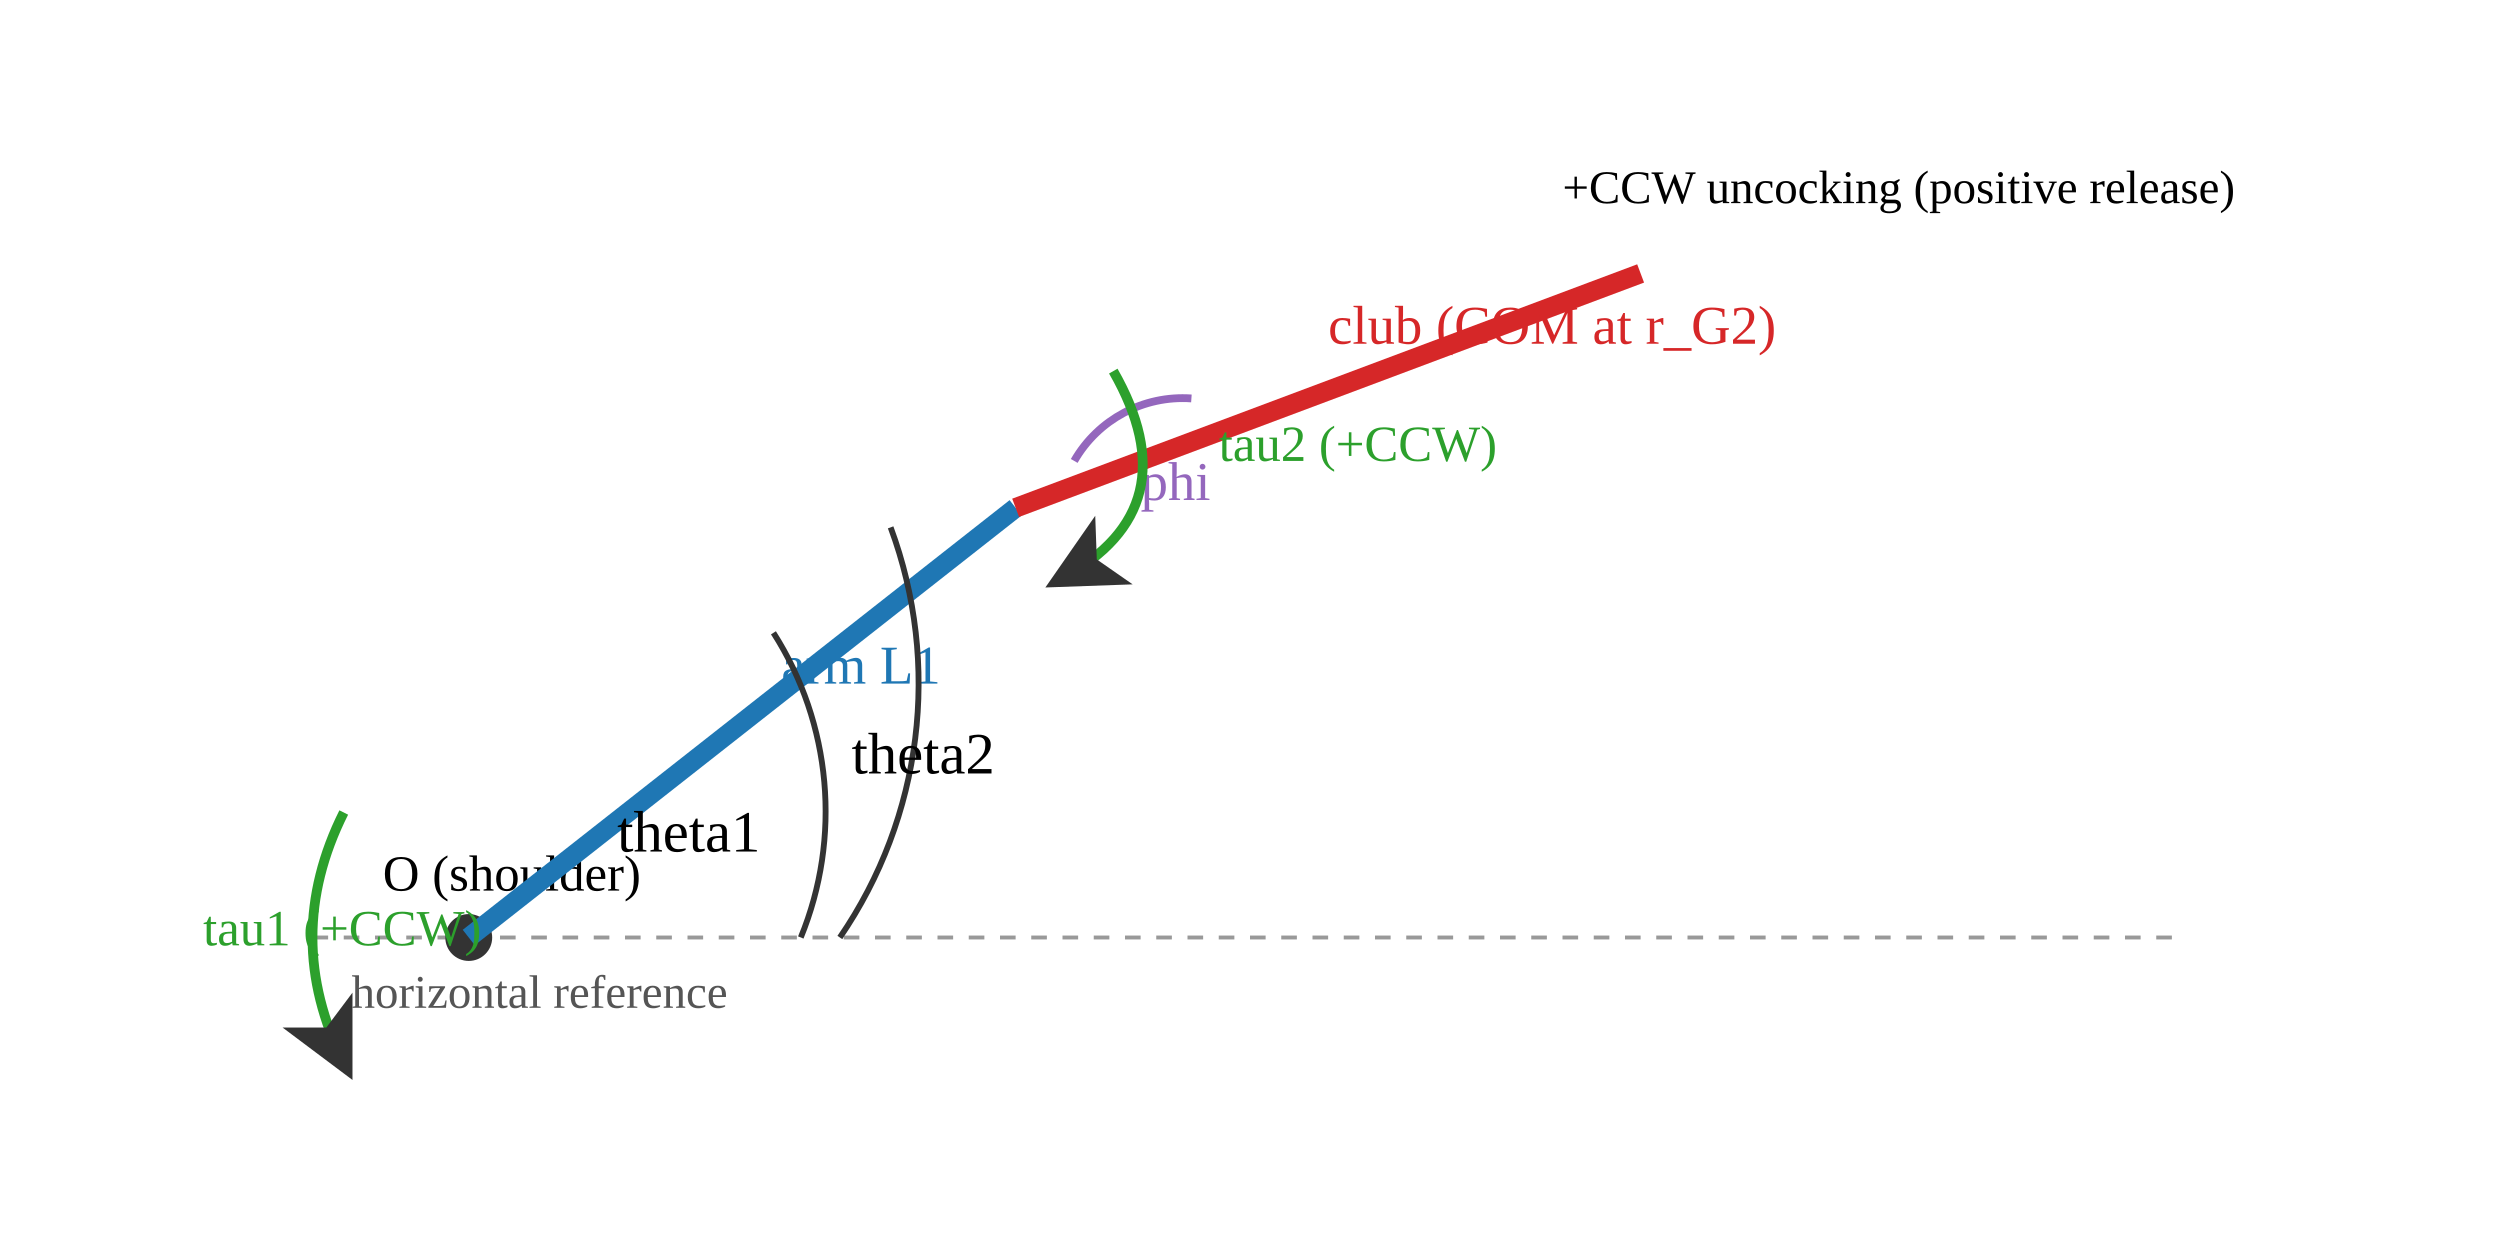
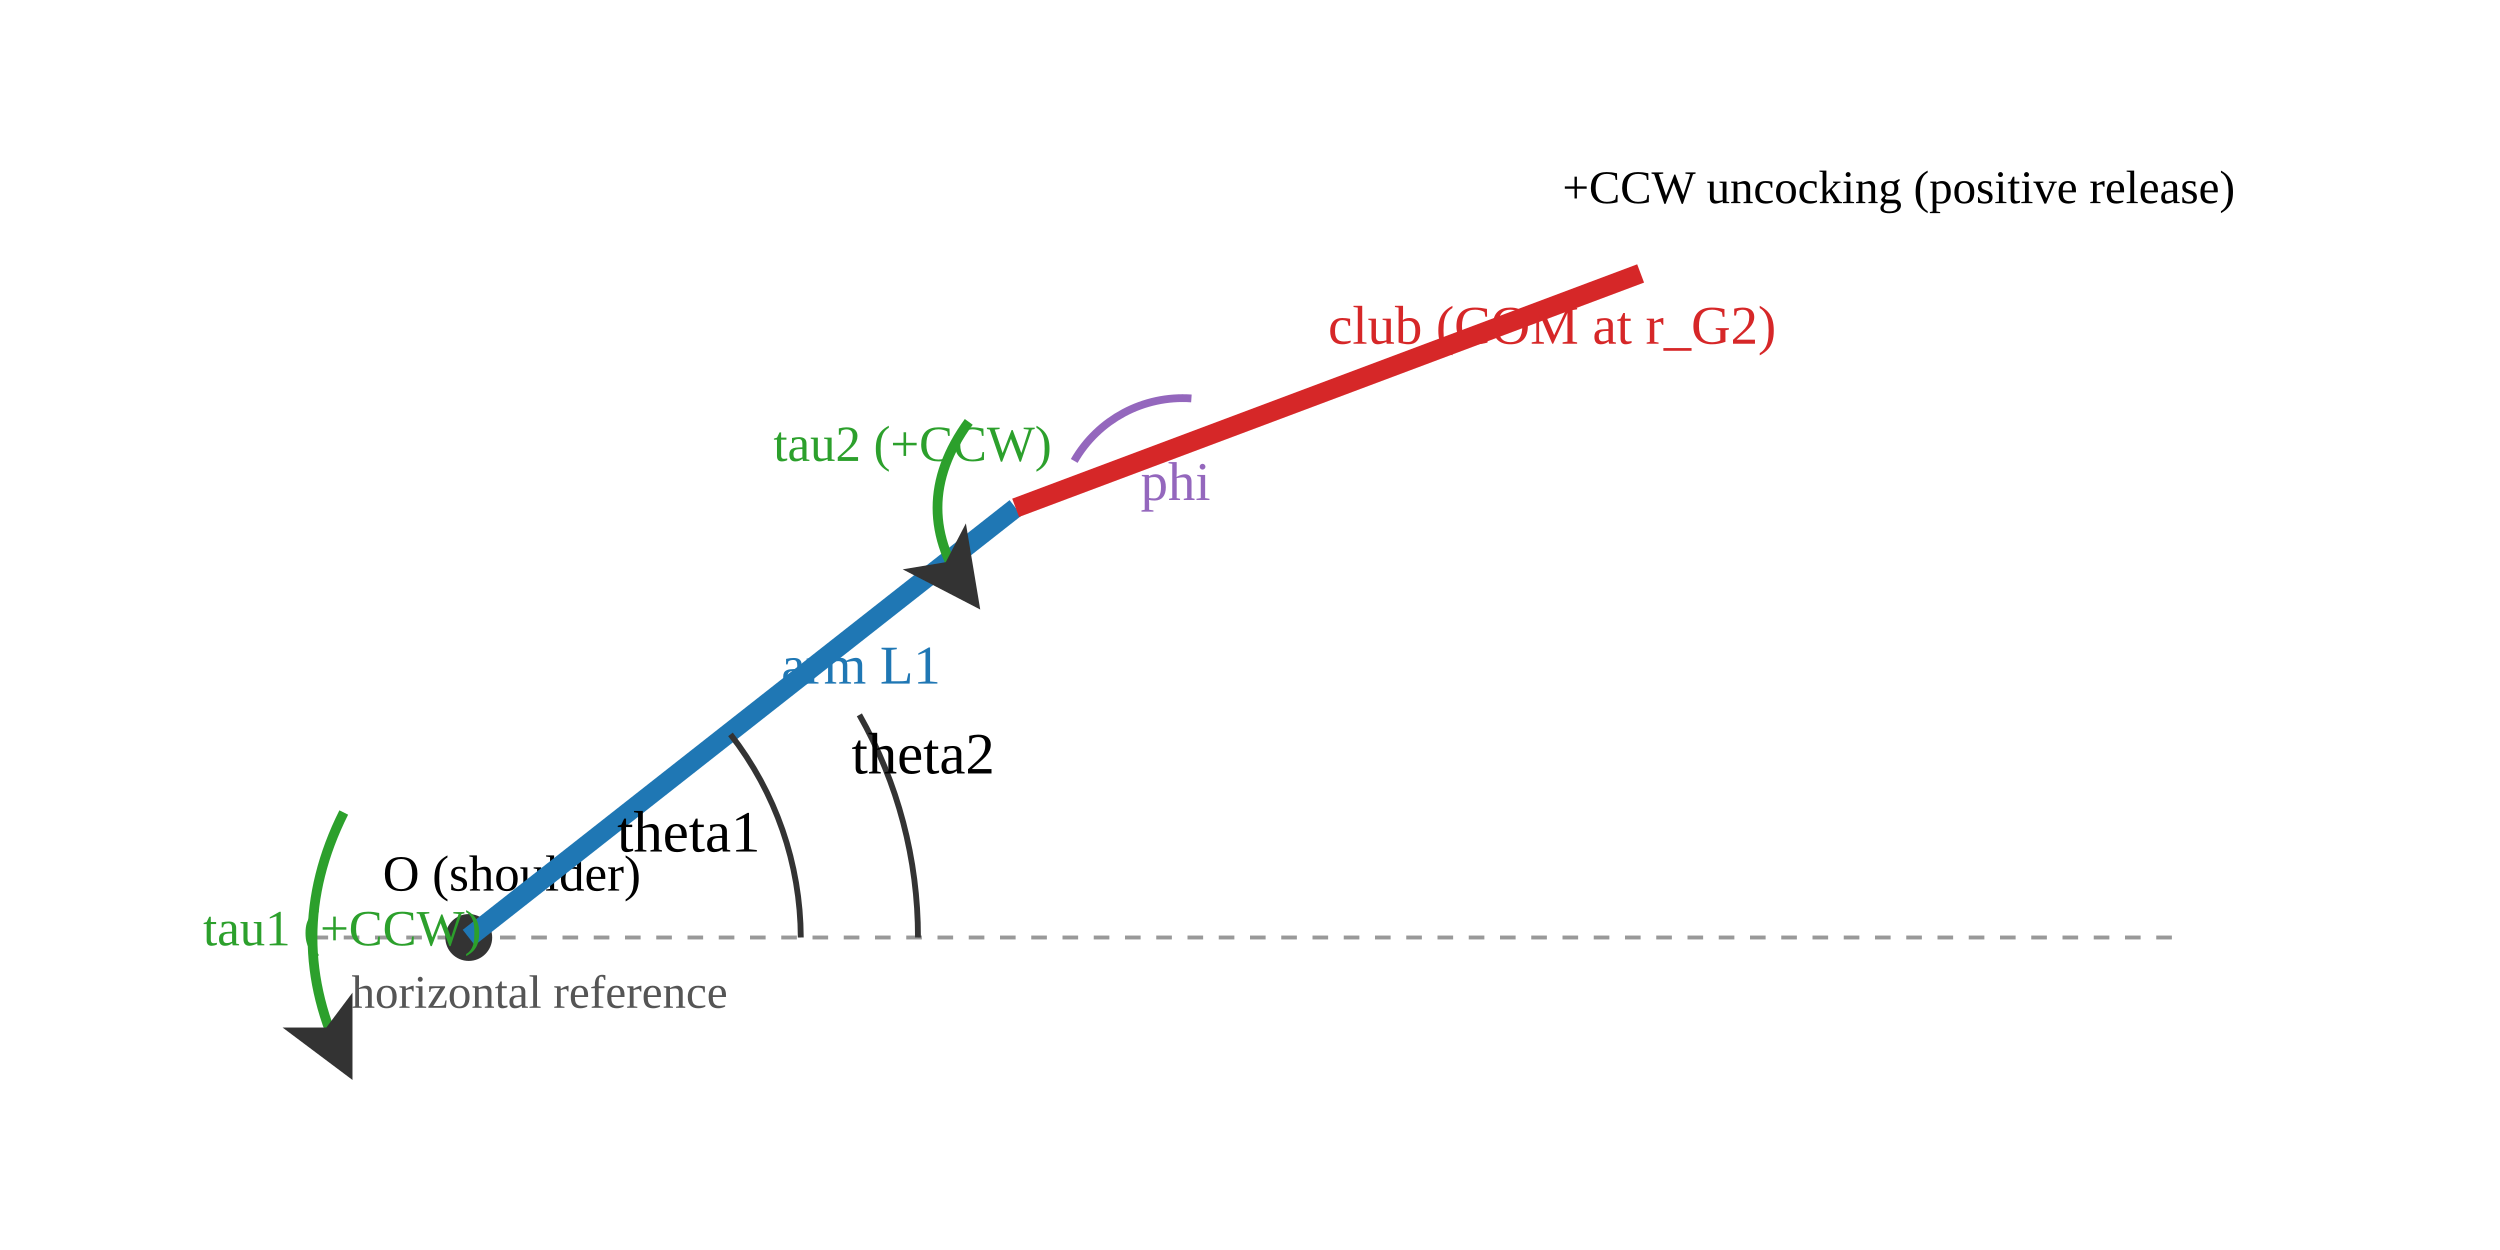
<svg xmlns="http://www.w3.org/2000/svg" width="640" height="320" viewBox="0 0 640 320" role="img">
  <defs>
    <marker id="arrow-ccw" markerWidth="8" markerHeight="8" refX="6" refY="4" orient="auto">
      <path d="M0,0 L8,4 L0,8 L2,4 Z" fill="#333" />
    </marker>
  </defs>
  <line x1="80" y1="240" x2="560" y2="240" stroke="#999" stroke-width="1" stroke-dasharray="4 4" />
  <text x="90" y="258" font-size="12" fill="#555">horizontal reference</text>
  <circle cx="120" cy="240" r="6" fill="#333" />
  <text x="98" y="228" font-size="13">O (shoulder)</text>
  <line x1="120" y1="240" x2="260" y2="130" stroke="#1f77b4" stroke-width="5" />
  <text x="200" y="175" font-size="14" fill="#1f77b4">arm L1</text>
  <line x1="260" y1="130" x2="420" y2="70" stroke="#d62728" stroke-width="5" />
  <text x="340" y="88" font-size="14" fill="#d62728">club (COM at r_G2)</text>
-   <path id="theta1-arc-from-horizontal" d="M 205 240 A 85 85 0 0 0 198 162" fill="none" stroke="#333" stroke-width="1.5" />
+   <path id="theta1-arc-from-horizontal" d="M 205 240 A 85 85 0 0 0 187 188" fill="none" stroke="#333" stroke-width="1.5" />
  <text x="158" y="218" font-size="15">theta1</text>
-   <path id="theta2-arc-from-horizontal" d="M 215 240 A 115 115 0 0 0 228 135" fill="none" stroke="#333" stroke-width="1.5" />
+   <path id="theta2-arc-from-horizontal" d="M 235 240 A 115 115 0 0 0 220 183" fill="none" stroke="#333" stroke-width="1.5" />
  <text x="218" y="198" font-size="15">theta2</text>
  <path id="phi-hinge-arc" d="M 275 118 A 32 32 0 0 1 305 102" fill="none" stroke="#9467bd" stroke-width="2" />
  <text x="292" y="128" font-size="14" fill="#9467bd">phi</text>
  <path id="tau1-arrow" d="M 88 208 Q 72 240 88 272" fill="none" stroke="#2ca02c" stroke-width="2.5" marker-end="url(#arrow-ccw)" />
  <text x="52" y="242" font-size="13" fill="#2ca02c">tau1 (+CCW)</text>
-   <path id="tau2-arrow" d="M 285 95 Q 305 130 272 148" fill="none" stroke="#2ca02c" stroke-width="2.5" marker-end="url(#arrow-ccw)" />
-   <text x="312" y="118" font-size="13" fill="#2ca02c">tau2 (+CCW)</text>
+   <path id="tau2-arrow" d="M 248 108 Q 232 130 248 152" fill="none" stroke="#2ca02c" stroke-width="2.5" marker-end="url(#arrow-ccw)" />
+   <text x="198" y="118" font-size="13" fill="#2ca02c">tau2 (+CCW)</text>
  <text x="400" y="52" font-size="12">+CCW uncocking (positive release)</text>
</svg>
